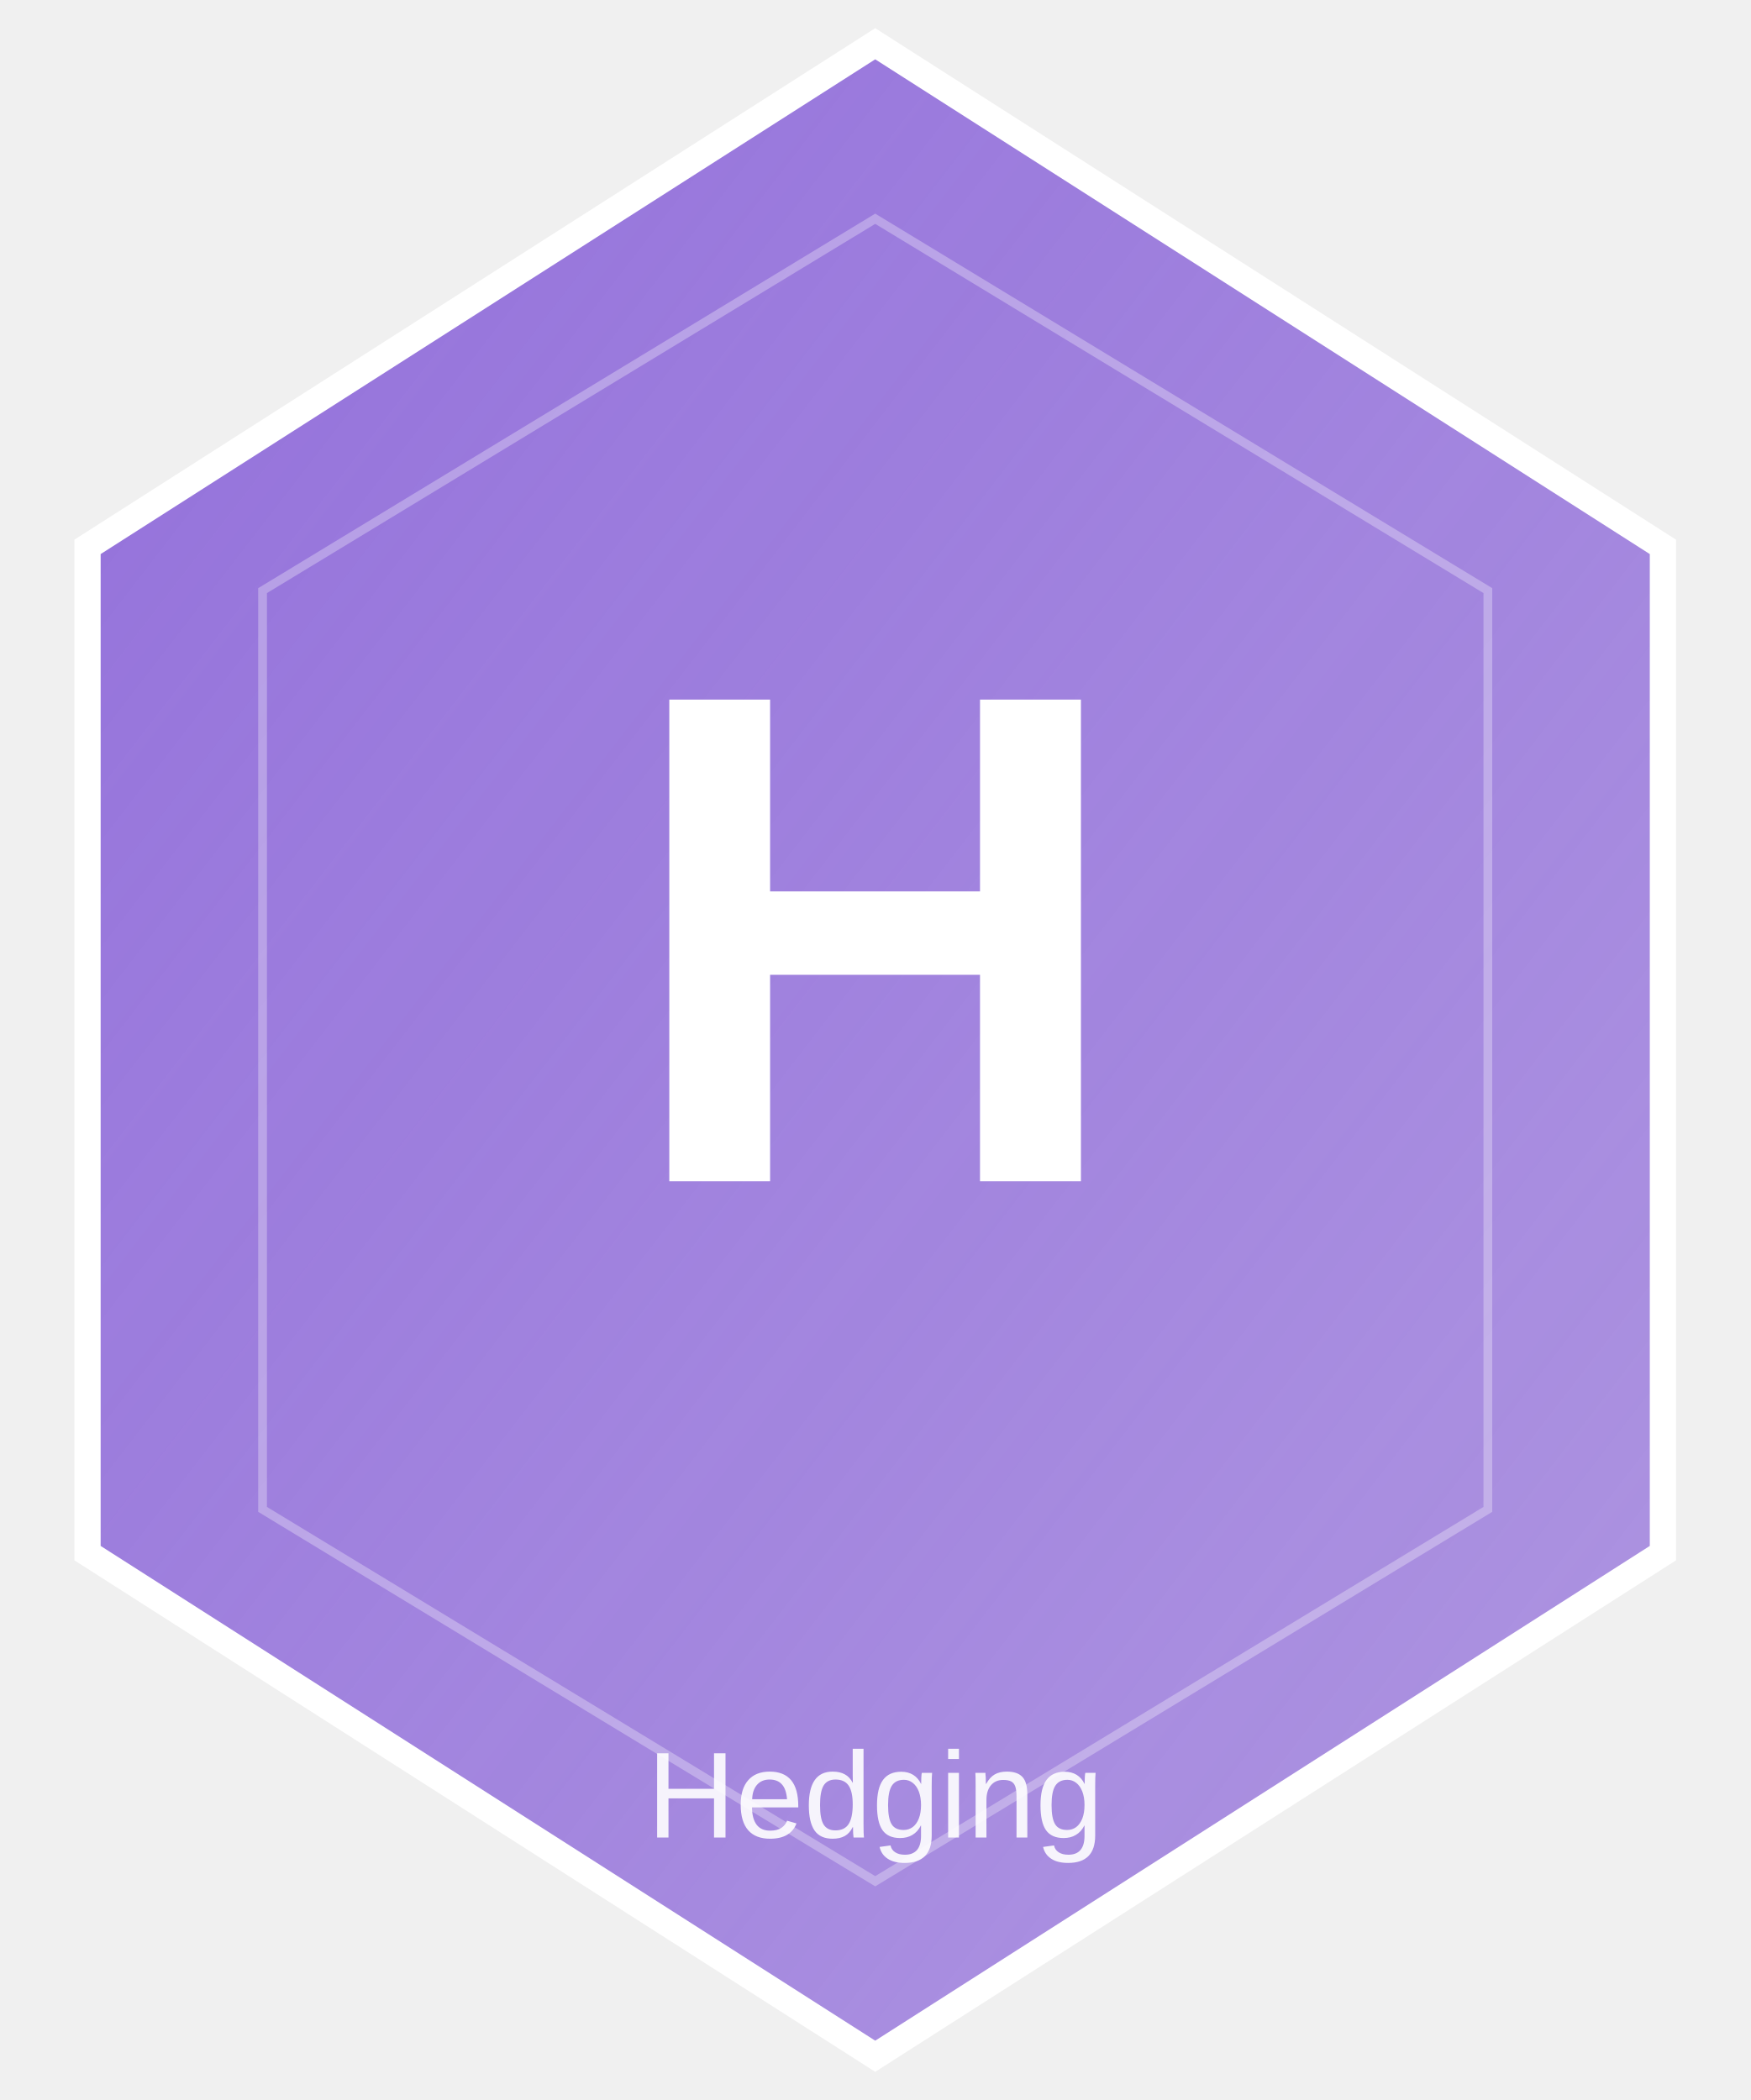
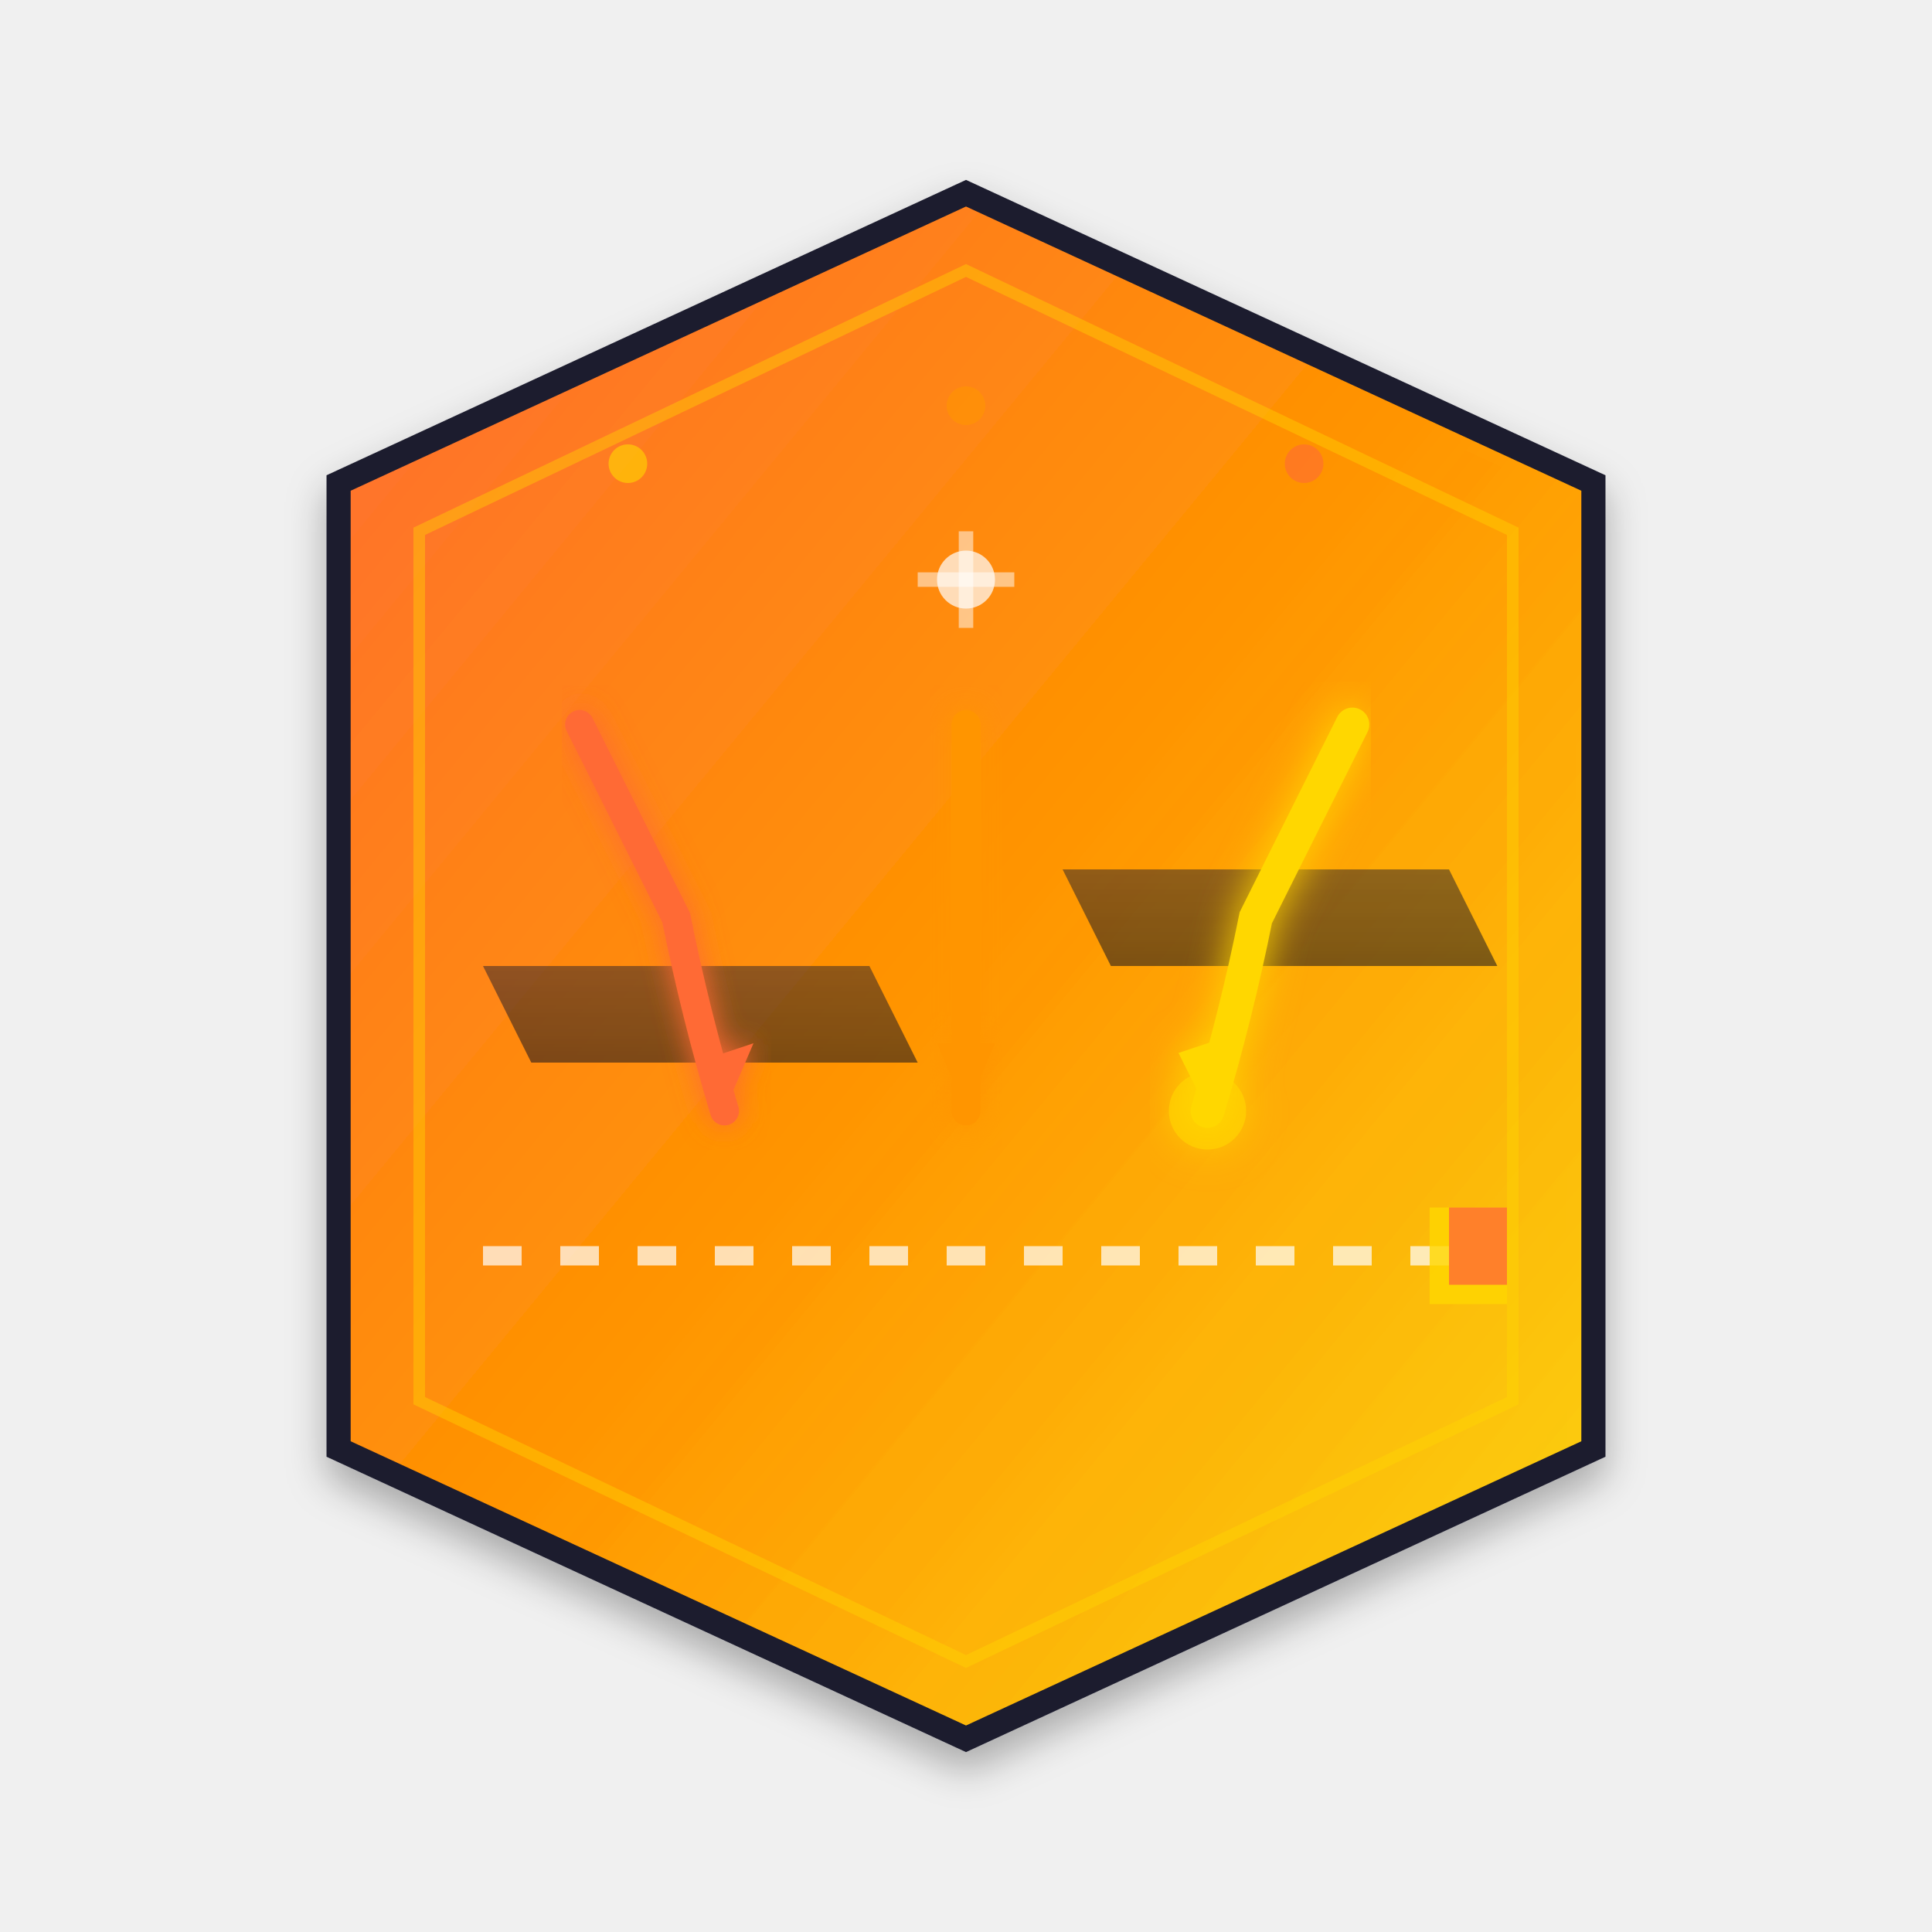
- <svg xmlns="http://www.w3.org/2000/svg" width="200" height="240" viewBox="0 0 200 240">
+ <svg xmlns="http://www.w3.org/2000/svg" width="200" height="200" viewBox="0 0 200 200">
  <defs>
-     <linearGradient id="grad_crucible_hedging" x1="0%" y1="0%" x2="100%" y2="100%">
-       <stop offset="0%" style="stop-color:#9370DB;stop-opacity:1" />
-       <stop offset="100%" style="stop-color:#9370DB;stop-opacity:0.7" />
+     <linearGradient id="speedGradient" x1="0%" y1="0%" x2="100%" y2="100%">
+       <stop offset="0%" style="stop-color:#FF6B35;stop-opacity:1" />
+       <stop offset="50%" style="stop-color:#FF9500;stop-opacity:1" />
+       <stop offset="100%" style="stop-color:#FFD700;stop-opacity:0.9" />
    </linearGradient>
+     <linearGradient id="darkStripe" x1="0%" y1="0%" x2="0%" y2="100%">
+       <stop offset="0%" style="stop-color:#1a1a2e;stop-opacity:0.8" />
+       <stop offset="100%" style="stop-color:#0f0f1e;stop-opacity:0.9" />
+     </linearGradient>
+     <filter id="arrowGlow">
+       <feGaussianBlur stdDeviation="1.5" result="coloredBlur" />
+       <feMerge>
+         <feMergeNode in="coloredBlur" />
+         <feMergeNode in="SourceGraphic" />
+       </feMerge>
+     </filter>
+     <filter id="shadow">
+       <feDropShadow dx="0" dy="2" stdDeviation="2" flood-opacity="0.3" />
+     </filter>
+     <filter id="winnerGlow">
+       <feGaussianBlur stdDeviation="2" result="coloredBlur" />
+       <feMerge>
+         <feMergeNode in="coloredBlur" />
+         <feMergeNode in="SourceGraphic" />
+       </feMerge>
+     </filter>
  </defs>
-   <path d="M 100,5 L 190,62.5 L 190,177.5 L 100,235 L 10,177.5 L 10,62.5 Z" fill="url(#grad_crucible_hedging)" stroke="#FFFFFF" stroke-width="3" />
-   <path d="M 100,25 L 170,67.5 L 170,172.5 L 100,215 L 30,172.5 L 30,67.5 Z" fill="none" stroke="#FFFFFF" stroke-width="1" opacity="0.3" />
-   <text x="100" y="135" font-family="Arial, sans-serif" font-size="80" font-weight="bold" fill="#FFFFFF" text-anchor="middle">
-     H
-   </text>
-   <text x="100" y="210" font-family="Arial, sans-serif" font-size="14" font-weight="normal" fill="#FFFFFF" text-anchor="middle" opacity="0.9">
-     Hedging
-   </text>
+   <path d="M 100,20 L 164.95,50 L 164.95,150 L 100,180 L 35.05,150 L 35.05,50 Z" fill="url(#speedGradient)" stroke="#1a1a2e" stroke-width="2.5" filter="url(#shadow)" />
+   <path d="M 100,28 L 156.60,55 L 156.60,145 L 100,172 L 43.40,145 L 43.40,55 Z" fill="none" stroke="#FFD700" stroke-width="1.2" opacity="0.4" />
+   <path d="M 50,100 L 90,100 L 95,110 L 55,110 Z" fill="url(#darkStripe)" opacity="0.6" />
+   <path d="M 110,90 L 150,90 L 155,100 L 115,100 Z" fill="url(#darkStripe)" opacity="0.6" />
+   <g filter="url(#arrowGlow)">
+     <path d="M 60,75 Q 65,85 70,95 Q 72,105 75,115" stroke="#FF6B35" stroke-width="3" fill="none" stroke-linecap="round" />
+     <polygon points="75,115 78,108 72,110" fill="#FF6B35" />
+   </g>
+   <g filter="url(#arrowGlow)">
+     <path d="M 100,75 Q 100,85 100,95 Q 100,105 100,115" stroke="#FF9500" stroke-width="3" fill="none" stroke-linecap="round" />
+     <polygon points="100,115 103,108 97,108" fill="#FF9500" />
+   </g>
+   <g filter="url(#winnerGlow)">
+     <path d="M 140,75 Q 135,85 130,95 Q 128,105 125,115" stroke="#FFD700" stroke-width="3.5" fill="none" stroke-linecap="round" opacity="1" />
+     <polygon points="125,115 128,107 122,109" fill="#FFD700" />
+     <circle cx="125" cy="115" r="4" fill="#FFD700" opacity="0.6" />
+   </g>
+   <line x1="50" y1="130" x2="150" y2="130" stroke="#FFFFFF" stroke-width="2" stroke-dasharray="4,4" opacity="0.7" />
+   <rect x="148" y="125" width="8" height="10" fill="#FFD700" opacity="0.8" />
+   <rect x="150" y="125" width="6" height="8" fill="#FF6B35" opacity="0.8" />
+   <circle cx="100" cy="60" r="3" fill="#FFFFFF" opacity="0.7" />
+   <line x1="95" y1="60" x2="105" y2="60" stroke="#FFFFFF" stroke-width="1.5" opacity="0.5" />
+   <line x1="100" y1="55" x2="100" y2="65" stroke="#FFFFFF" stroke-width="1.5" opacity="0.5" />
+   <circle cx="65" cy="48" r="2" fill="#FFD700" opacity="0.6" />
+   <circle cx="100" cy="42" r="2" fill="#FF9500" opacity="0.6" />
+   <circle cx="135" cy="48" r="2" fill="#FF6B35" opacity="0.6" />
</svg>
